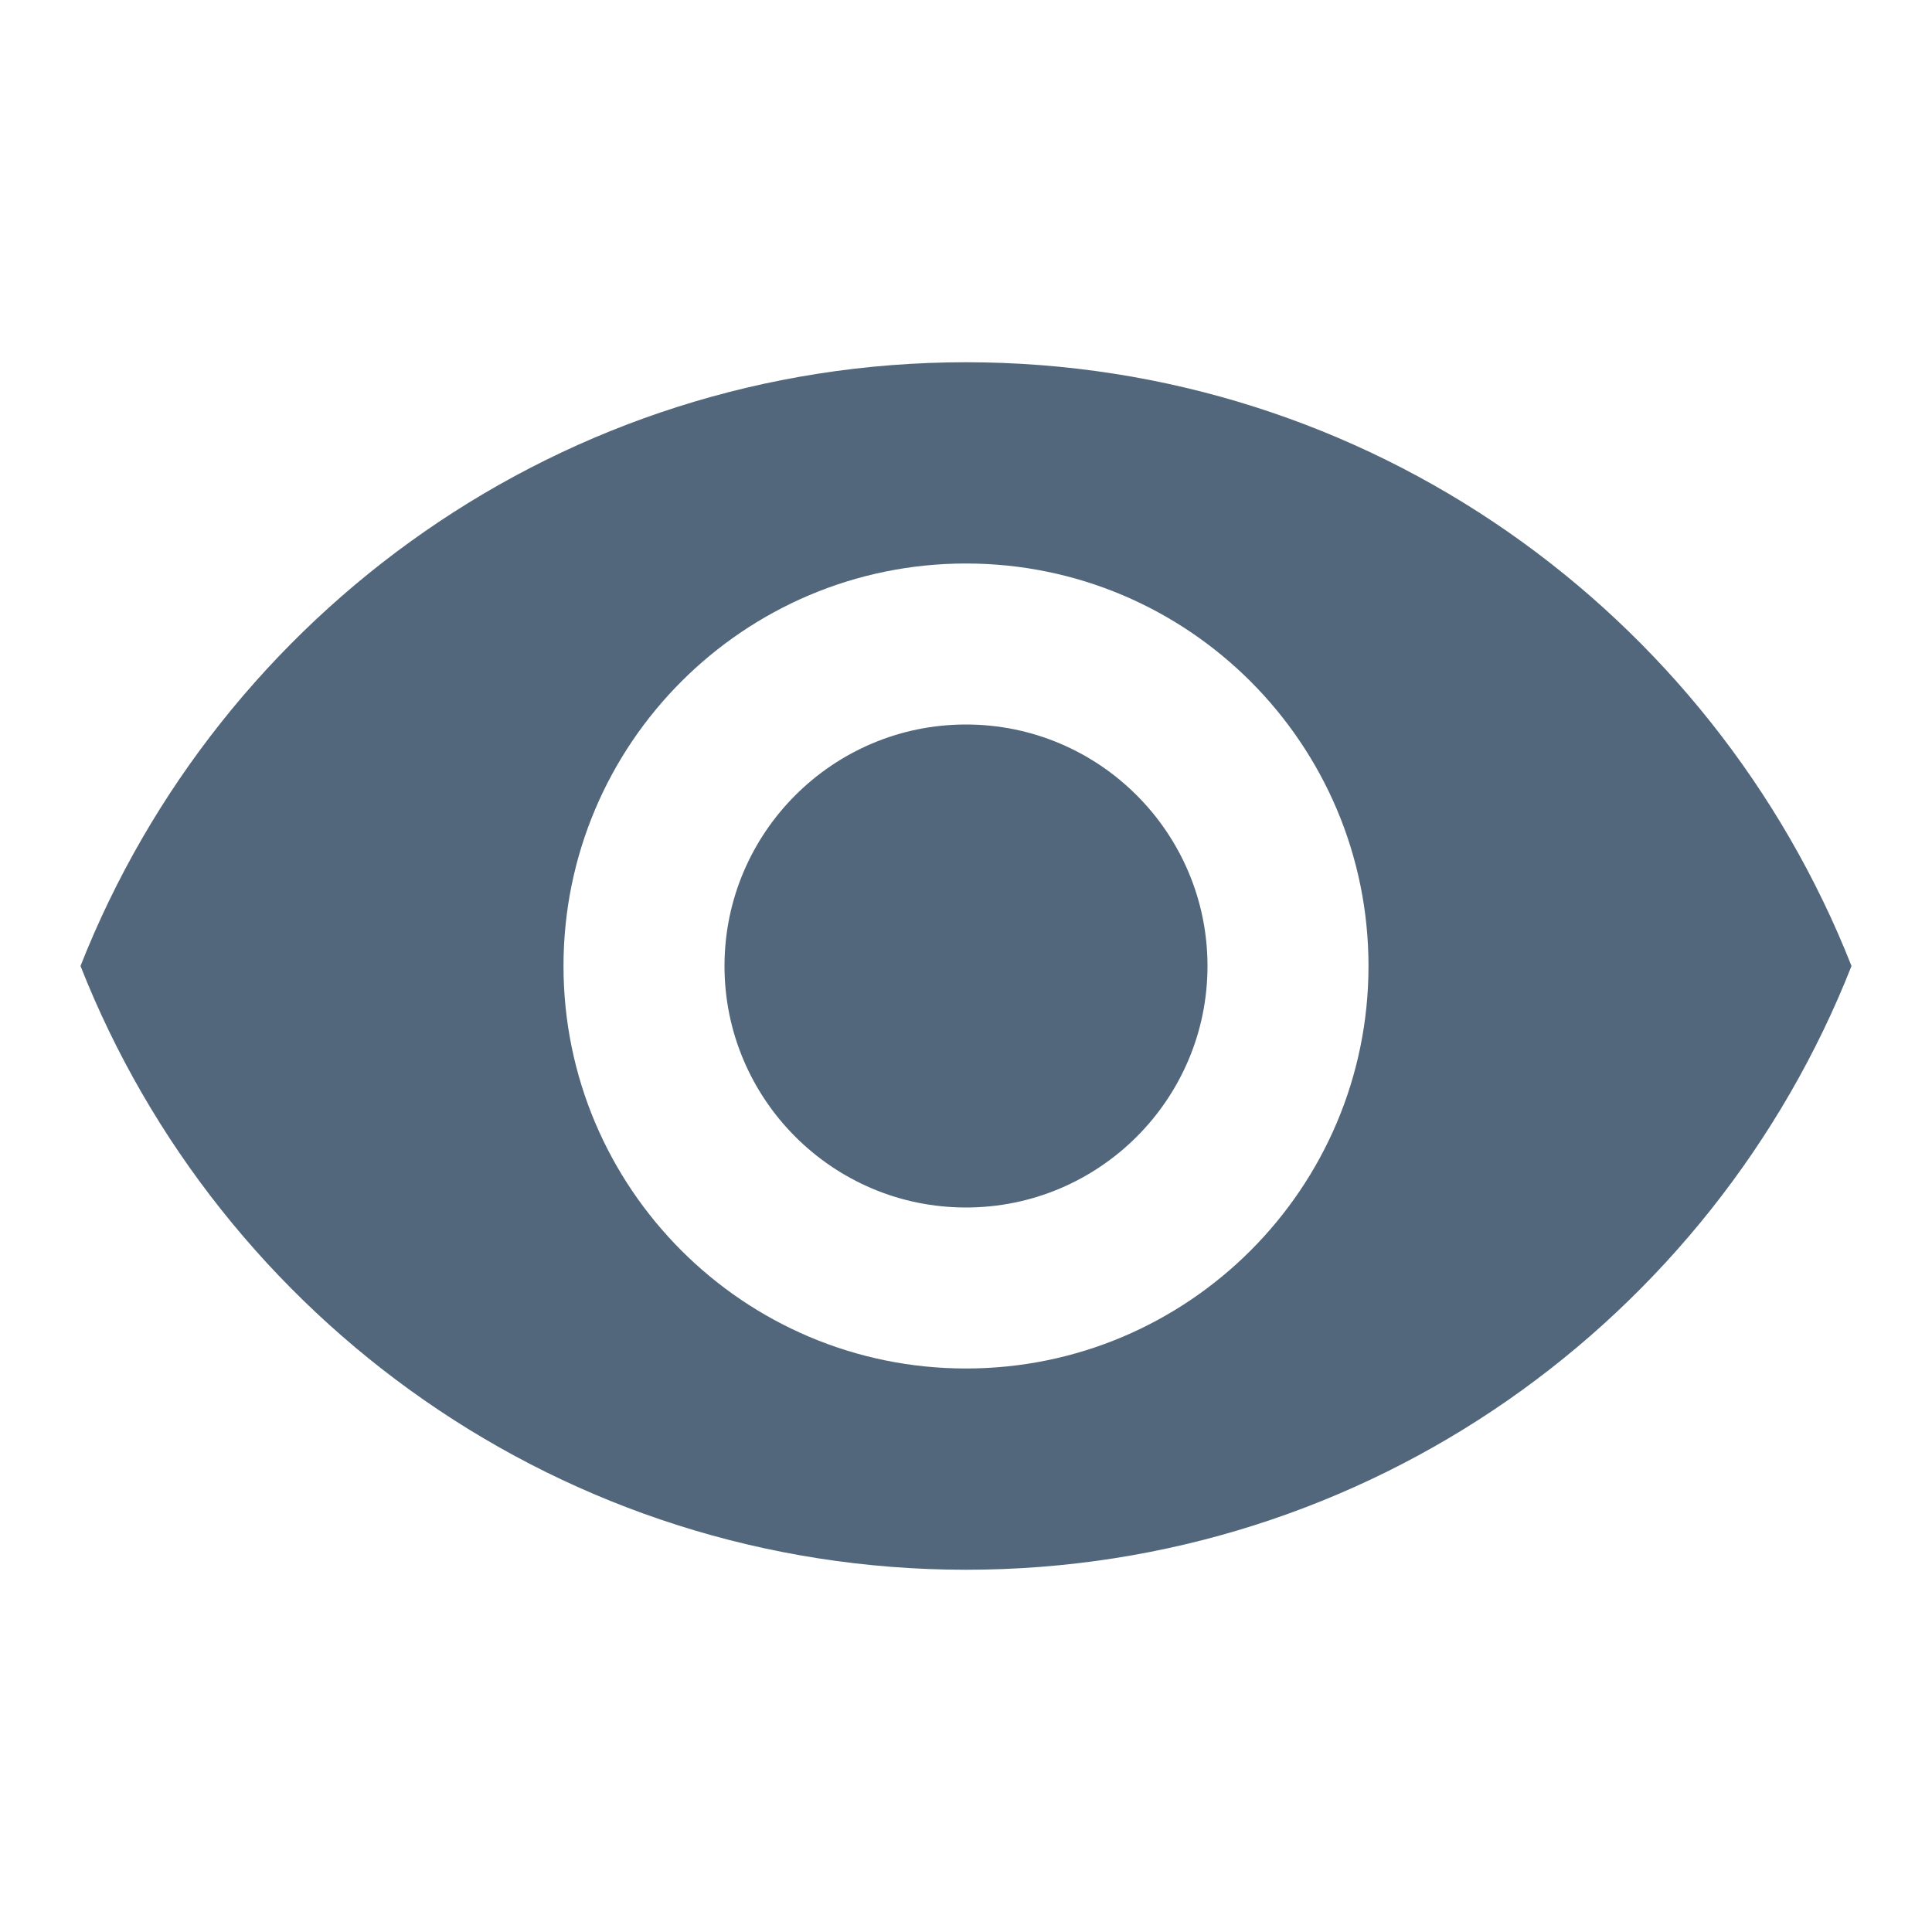
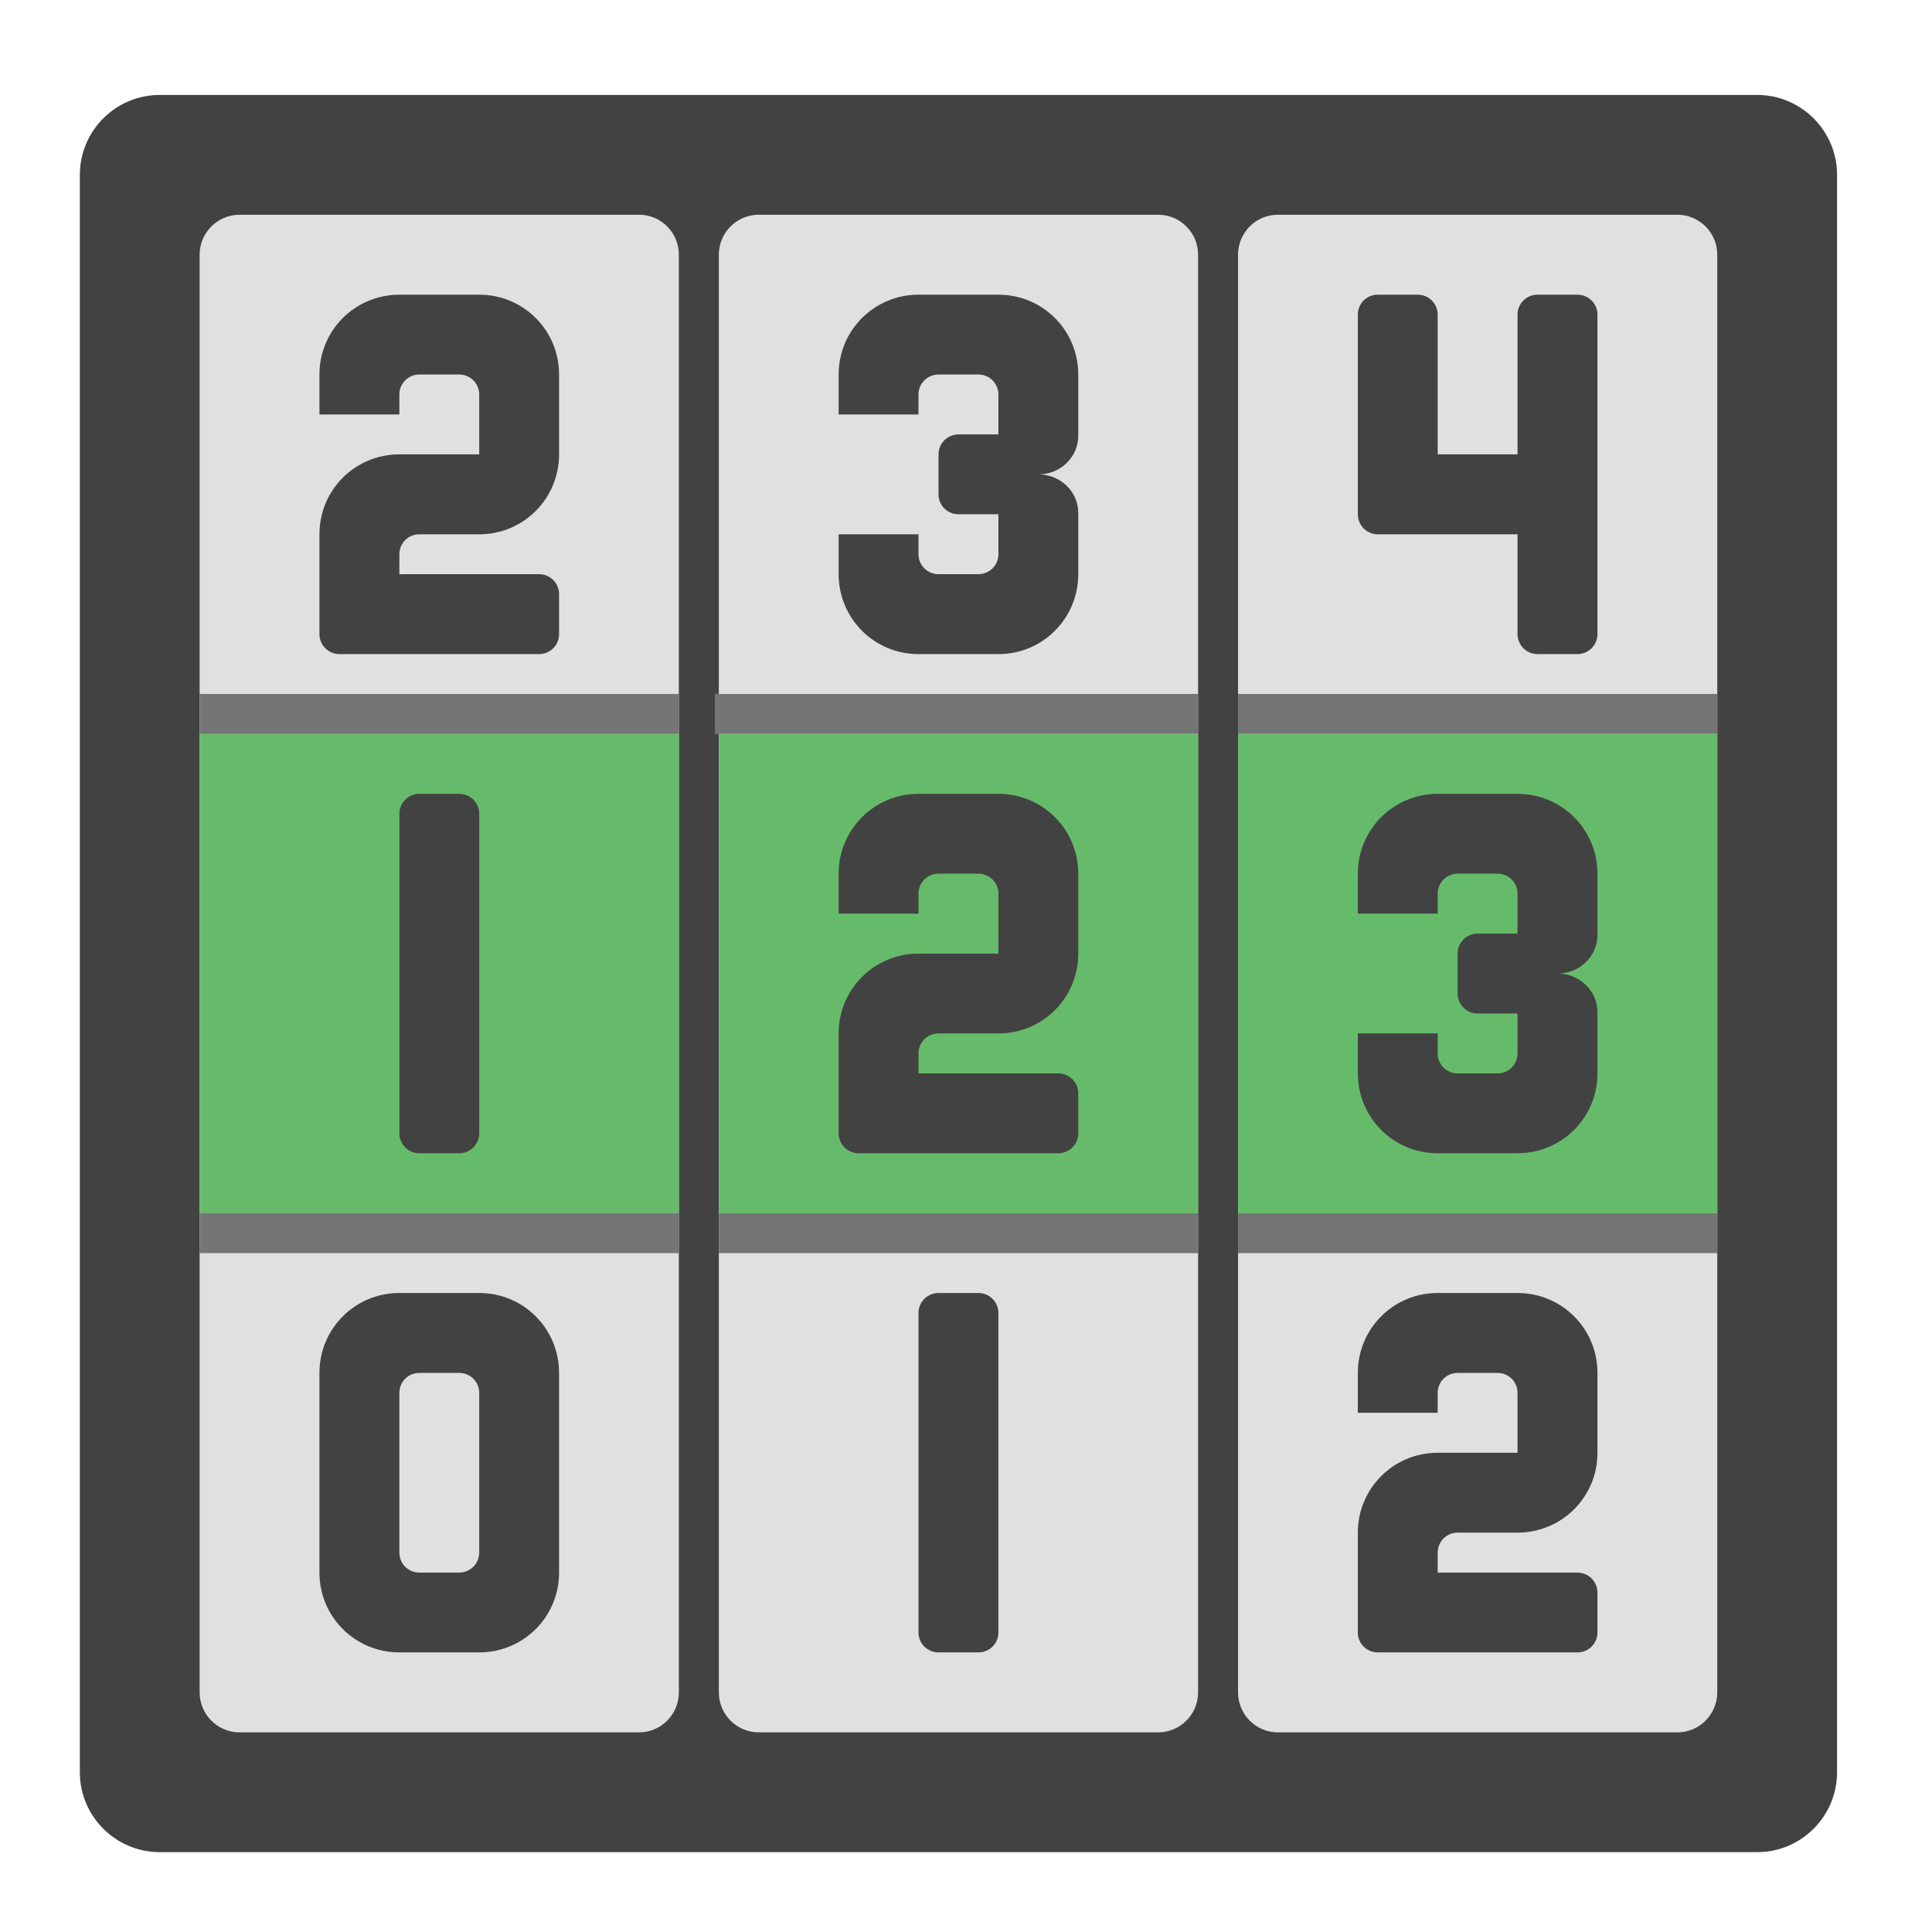
- <svg xmlns="http://www.w3.org/2000/svg" fill="#52677C" height="48" viewBox="0 0 48 48" width="48">
-   <path d="M24 9C14 9 5.46 15.22 2 24c3.46 8.78 12 15 22 15 10.01 0 18.54-6.22 22-15-3.46-8.78-11.99-15-22-15zm0 25c-5.52 0-10-4.48-10-10s4.48-10 10-10 10 4.48 10 10-4.48 10-10 10zm0-16c-3.31 0-6 2.69-6 6s2.69 6 6 6 6-2.69 6-6-2.69-6-6-6z" />
+ <svg xmlns="http://www.w3.org/2000/svg" width="64px" height="64px" viewBox="0 0 64 64" version="1.1">
+   <g id="surface1">
+     <path style=" stroke:none;fill-rule:nonzero;fill:rgb(25.882%,25.882%,25.882%);fill-opacity:1;" d="M 5.293 3.145 L 58.207 3.145 C 59.668 3.145 60.855 4.332 60.855 5.793 L 60.855 58.707 C 60.855 60.168 59.668 61.355 58.207 61.355 L 5.293 61.355 C 3.832 61.355 2.645 60.168 2.645 58.707 L 2.645 5.793 C 2.645 4.332 3.832 3.145 5.293 3.145 Z M 5.293 3.145 " />
+     <path style=" stroke:none;fill-rule:nonzero;fill:rgb(87.843%,87.843%,87.843%);fill-opacity:1;" d="M 7.938 7.113 L 21.168 7.113 C 21.898 7.113 22.488 7.707 22.488 8.438 L 22.488 56.062 C 22.488 56.793 21.898 57.387 21.168 57.387 L 7.938 57.387 C 7.207 57.387 6.613 56.793 6.613 56.062 L 6.613 8.438 C 6.613 7.707 7.207 7.113 7.938 7.113 Z M 7.938 7.113 " />
+     <path style=" stroke:none;fill-rule:nonzero;fill:rgb(40%,73.333%,41.569%);fill-opacity:1;" d="M 6.613 24.312 L 22.488 24.312 L 22.488 40.188 L 6.613 40.188 Z M 6.613 24.312 " />
+     <path style=" stroke:none;fill-rule:nonzero;fill:rgb(87.843%,87.843%,87.843%);fill-opacity:1;" d="M 42.332 7.113 L 55.562 7.113 C 56.293 7.113 56.887 7.707 56.887 8.438 L 56.887 56.062 C 56.887 56.793 56.293 57.387 55.562 57.387 L 42.332 57.387 C 41.602 57.387 41.012 56.793 41.012 56.062 L 41.012 8.438 C 41.012 7.707 41.602 7.113 42.332 7.113 Z M 42.332 7.113 " />
+     <path style=" stroke:none;fill-rule:nonzero;fill:rgb(87.843%,87.843%,87.843%);fill-opacity:1;" d="M 25.137 7.113 L 38.363 7.113 C 39.094 7.113 39.688 7.707 39.688 8.438 L 39.688 56.062 C 39.688 56.793 39.094 57.387 38.363 57.387 L 25.137 57.387 C 24.406 57.387 23.812 56.793 23.812 56.062 L 23.812 8.438 C 23.812 7.707 24.406 7.113 25.137 7.113 Z M 25.137 7.113 " />
+     <path style=" stroke:none;fill-rule:nonzero;fill:rgb(45.882%,45.882%,45.882%);fill-opacity:1;" d="M 6.613 22.988 L 22.488 22.988 L 22.488 24.312 L 6.613 24.312 Z M 6.613 22.988 " />
+     <path style=" stroke:none;fill-rule:nonzero;fill:rgb(45.882%,45.882%,45.882%);fill-opacity:1;" d="M 23.68 22.988 L 39.688 22.988 L 39.688 24.312 L 23.68 24.312 Z M 23.68 22.988 " />
+     <path style=" stroke:none;fill-rule:nonzero;fill:rgb(45.882%,45.882%,45.882%);fill-opacity:1;" d="M 41.012 22.988 L 56.887 22.988 L 56.887 24.312 L 41.012 24.312 Z M 41.012 22.988 " />
+     <path style=" stroke:none;fill-rule:nonzero;fill:rgb(45.882%,45.882%,45.882%);fill-opacity:1;" d="M 6.613 40.188 L 22.488 40.188 L 22.488 41.512 L 6.613 41.512 Z M 6.613 40.188 " />
+     <path style=" stroke:none;fill-rule:nonzero;fill:rgb(45.882%,45.882%,45.882%);fill-opacity:1;" d="M 23.812 40.188 L 39.688 40.188 L 39.688 41.512 L 23.812 41.512 Z M 23.812 40.188 " />
+     <path style=" stroke:none;fill-rule:nonzero;fill:rgb(45.882%,45.882%,45.882%);fill-opacity:1;" d="M 41.012 40.188 L 56.887 40.188 L 56.887 41.512 L 41.012 41.512 Z M 41.012 40.188 " />
+     <path style=" stroke:none;fill-rule:nonzero;fill:rgb(40%,73.333%,41.569%);fill-opacity:1;" d="M 23.812 24.312 L 39.688 24.312 L 39.688 40.188 L 23.812 40.188 Z M 23.812 24.312 " />
+     <path style=" stroke:none;fill-rule:nonzero;fill:rgb(25.882%,25.882%,25.882%);fill-opacity:1;" d="M 30.426 26.297 C 28.961 26.297 27.781 27.477 27.781 28.941 L 27.781 30.266 L 30.426 30.266 L 30.426 29.605 C 30.426 29.238 30.723 28.941 31.09 28.941 L 32.41 28.941 C 32.777 28.941 33.074 29.238 33.074 29.605 L 33.074 31.59 L 30.426 31.59 C 28.961 31.59 27.781 32.77 27.781 34.234 L 27.781 37.543 C 27.781 37.906 28.078 38.203 28.441 38.203 L 35.059 38.203 C 35.422 38.203 35.719 37.906 35.719 37.543 L 35.719 36.219 C 35.719 35.852 35.422 35.559 35.059 35.559 L 30.426 35.559 L 30.426 34.895 C 30.426 34.531 30.723 34.234 31.09 34.234 L 33.074 34.234 C 34.539 34.234 35.719 33.055 35.719 31.59 L 35.719 28.941 C 35.719 27.477 34.539 26.297 33.074 26.297 Z M 30.426 26.297 " />
+     <path style=" stroke:none;fill-rule:nonzero;fill:rgb(25.882%,25.882%,25.882%);fill-opacity:1;" d="M 47.625 42.832 C 46.16 42.832 44.98 44.012 44.98 45.48 L 44.98 46.801 L 47.625 46.801 L 47.625 46.141 C 47.625 45.773 47.922 45.48 48.285 45.48 L 49.609 45.48 C 49.977 45.48 50.27 45.773 50.27 46.141 L 50.27 48.125 L 47.625 48.125 C 46.16 48.125 44.98 49.305 44.98 50.77 L 44.98 54.078 C 44.98 54.445 45.273 54.738 45.641 54.738 L 52.254 54.738 C 52.621 54.738 52.918 54.445 52.918 54.078 L 52.918 52.754 C 52.918 52.391 52.621 52.094 52.254 52.094 L 47.625 52.094 L 47.625 51.434 C 47.625 51.066 47.922 50.77 48.285 50.77 L 50.27 50.77 C 51.738 50.77 52.918 49.59 52.918 48.125 L 52.918 45.48 C 52.918 44.012 51.738 42.832 50.27 42.832 Z M 47.625 42.832 " />
+     <path style=" stroke:none;fill-rule:nonzero;fill:rgb(25.882%,25.882%,25.882%);fill-opacity:1;" d="M 13.23 9.762 C 11.762 9.762 10.582 10.941 10.582 12.406 L 10.582 13.73 L 13.23 13.73 L 13.23 13.066 C 13.23 12.703 13.523 12.406 13.891 12.406 L 15.215 12.406 C 15.578 12.406 15.875 12.703 15.875 13.066 L 15.875 15.051 L 13.23 15.051 C 11.762 15.051 10.582 16.23 10.582 17.699 L 10.582 21.004 C 10.582 21.371 10.879 21.668 11.246 21.668 L 17.859 21.668 C 18.227 21.668 18.52 21.371 18.52 21.004 L 18.52 19.684 C 18.52 19.316 18.227 19.02 17.859 19.02 L 13.23 19.02 L 13.23 18.359 C 13.23 17.992 13.523 17.699 13.891 17.699 L 15.875 17.699 C 17.34 17.699 18.52 16.52 18.52 15.051 L 18.52 12.406 C 18.52 10.941 17.34 9.762 15.875 9.762 Z M 13.23 9.762 " />
+     <path style=" stroke:none;fill-rule:nonzero;fill:rgb(25.882%,25.882%,25.882%);fill-opacity:1;" d="M 13.23 42.832 C 11.762 42.832 10.582 44.012 10.582 45.48 L 10.582 52.094 C 10.582 53.559 11.762 54.738 13.23 54.738 L 15.875 54.738 C 17.34 54.738 18.52 53.559 18.52 52.094 L 18.52 45.48 C 18.52 44.012 17.34 42.832 15.875 42.832 Z M 13.891 45.48 L 15.215 45.48 C 15.578 45.48 15.875 45.773 15.875 46.141 L 15.875 51.434 C 15.875 51.797 15.578 52.094 15.215 52.094 L 13.891 52.094 C 13.523 52.094 13.23 51.797 13.23 51.434 L 13.23 46.141 C 13.23 45.773 13.523 45.48 13.891 45.48 Z M 13.891 45.48 " />
+     <path style=" stroke:none;fill-rule:nonzero;fill:rgb(25.882%,25.882%,25.882%);fill-opacity:1;" d="M 13.891 26.297 L 15.215 26.297 C 15.578 26.297 15.875 26.594 15.875 26.957 L 15.875 37.543 C 15.875 37.906 15.578 38.203 15.215 38.203 L 13.891 38.203 C 13.523 38.203 13.23 37.906 13.23 37.543 L 13.23 26.957 C 13.23 26.594 13.523 26.297 13.891 26.297 Z M 13.891 26.297 " />
+     <path style=" stroke:none;fill-rule:nonzero;fill:rgb(25.882%,25.882%,25.882%);fill-opacity:1;" d="M 31.09 42.832 L 32.41 42.832 C 32.777 42.832 33.074 43.129 33.074 43.496 L 33.074 54.078 C 33.074 54.445 32.777 54.738 32.41 54.738 L 31.09 54.738 C 30.723 54.738 30.426 54.445 30.426 54.078 L 30.426 43.496 C 30.426 43.129 30.723 42.832 31.09 42.832 Z M 31.09 42.832 " />
+     <path style=" stroke:none;fill-rule:nonzero;fill:rgb(25.882%,25.882%,25.882%);fill-opacity:1;" d="M 45.641 9.762 C 45.273 9.762 44.98 10.055 44.98 10.422 L 44.98 17.035 C 44.98 17.402 45.273 17.699 45.641 17.699 L 50.27 17.699 L 50.27 21.004 C 50.27 21.371 50.566 21.668 50.934 21.668 L 52.254 21.668 C 52.621 21.668 52.918 21.371 52.918 21.004 L 52.918 10.422 C 52.918 10.055 52.621 9.762 52.254 9.762 L 50.934 9.762 C 50.566 9.762 50.27 10.055 50.27 10.422 L 50.27 15.051 L 47.625 15.051 L 47.625 10.422 C 47.625 10.055 47.328 9.762 46.965 9.762 Z M 45.641 9.762 " />
+     <path style=" stroke:none;fill-rule:nonzero;fill:rgb(40%,73.333%,41.569%);fill-opacity:1;" d="M 41.012 24.312 L 56.887 24.312 L 56.887 40.188 L 41.012 40.188 Z M 41.012 24.312 " />
+     <path style=" stroke:none;fill-rule:nonzero;fill:rgb(25.882%,25.882%,25.882%);fill-opacity:1;" d="M 47.625 26.297 C 46.16 26.297 44.98 27.477 44.98 28.941 L 44.98 30.266 L 47.625 30.266 L 47.625 29.605 C 47.625 29.238 47.922 28.941 48.285 28.941 L 49.609 28.941 C 49.977 28.941 50.27 29.238 50.27 29.605 L 50.27 30.926 L 48.949 30.926 C 48.582 30.926 48.285 31.223 48.285 31.59 L 48.285 32.91 C 48.285 33.277 48.582 33.574 48.949 33.574 L 50.27 33.574 L 50.27 34.895 C 50.27 35.262 49.977 35.559 49.609 35.559 L 48.285 35.559 C 47.922 35.559 47.625 35.262 47.625 34.895 L 47.625 34.234 L 44.98 34.234 L 44.98 35.559 C 44.98 37.023 46.16 38.203 47.625 38.203 L 50.27 38.203 C 51.738 38.203 52.918 37.023 52.918 35.559 L 52.918 33.531 C 52.918 32.82 52.328 32.25 51.594 32.25 C 52.328 32.25 52.918 31.68 52.918 30.969 L 52.918 28.941 C 52.918 27.477 51.738 26.297 50.27 26.297 Z M 47.625 26.297 " />
+     <path style=" stroke:none;fill-rule:nonzero;fill:rgb(25.882%,25.882%,25.882%);fill-opacity:1;" d="M 30.426 9.762 C 28.961 9.762 27.781 10.941 27.781 12.406 L 27.781 13.73 L 30.426 13.73 L 30.426 13.066 C 30.426 12.703 30.723 12.406 31.09 12.406 L 32.41 12.406 C 32.777 12.406 33.074 12.703 33.074 13.066 L 33.074 14.391 L 31.75 14.391 C 31.383 14.391 31.09 14.688 31.09 15.051 L 31.09 16.375 C 31.09 16.742 31.383 17.035 31.75 17.035 L 33.074 17.035 L 33.074 18.359 C 33.074 18.727 32.777 19.02 32.41 19.02 L 31.09 19.02 C 30.723 19.02 30.426 18.727 30.426 18.359 L 30.426 17.699 L 27.781 17.699 L 27.781 19.02 C 27.781 20.488 28.961 21.668 30.426 21.668 L 33.074 21.668 C 34.539 21.668 35.719 20.488 35.719 19.02 L 35.719 16.992 C 35.719 16.285 35.129 15.715 34.395 15.715 C 35.129 15.715 35.719 15.145 35.719 14.434 L 35.719 12.406 C 35.719 10.941 34.539 9.762 33.074 9.762 Z M 30.426 9.762 " />
+   </g>
</svg>
